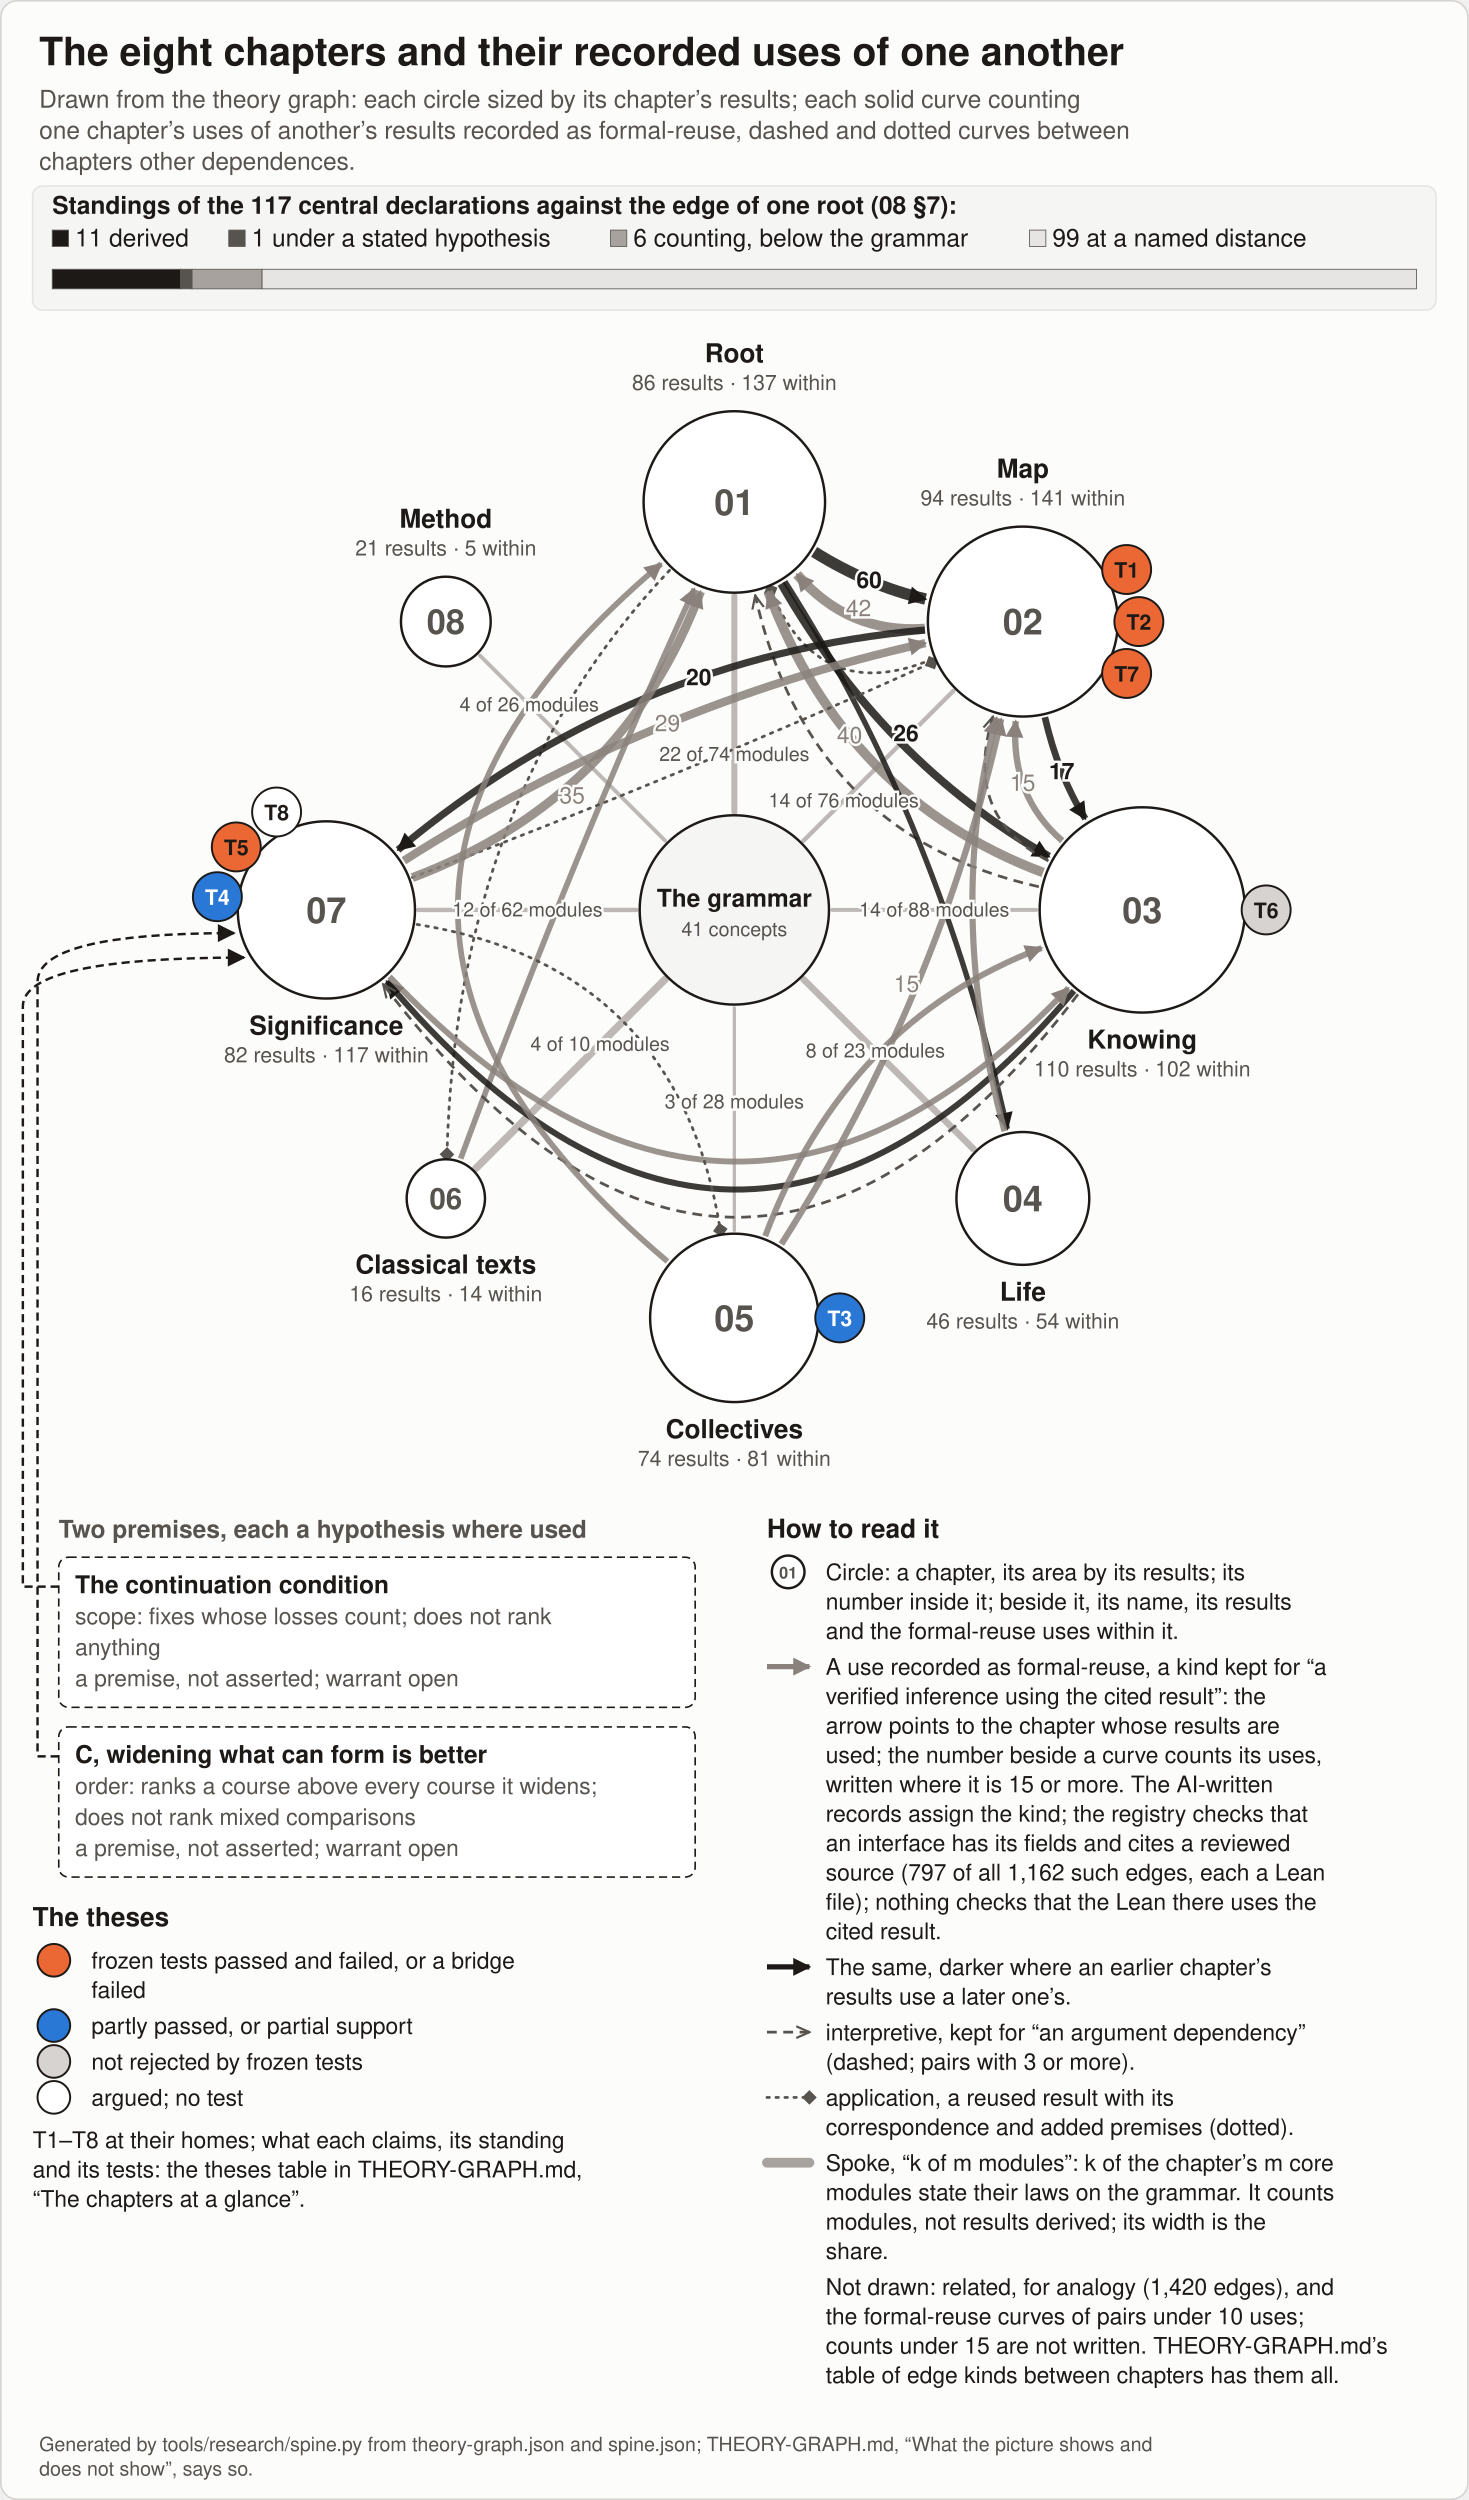
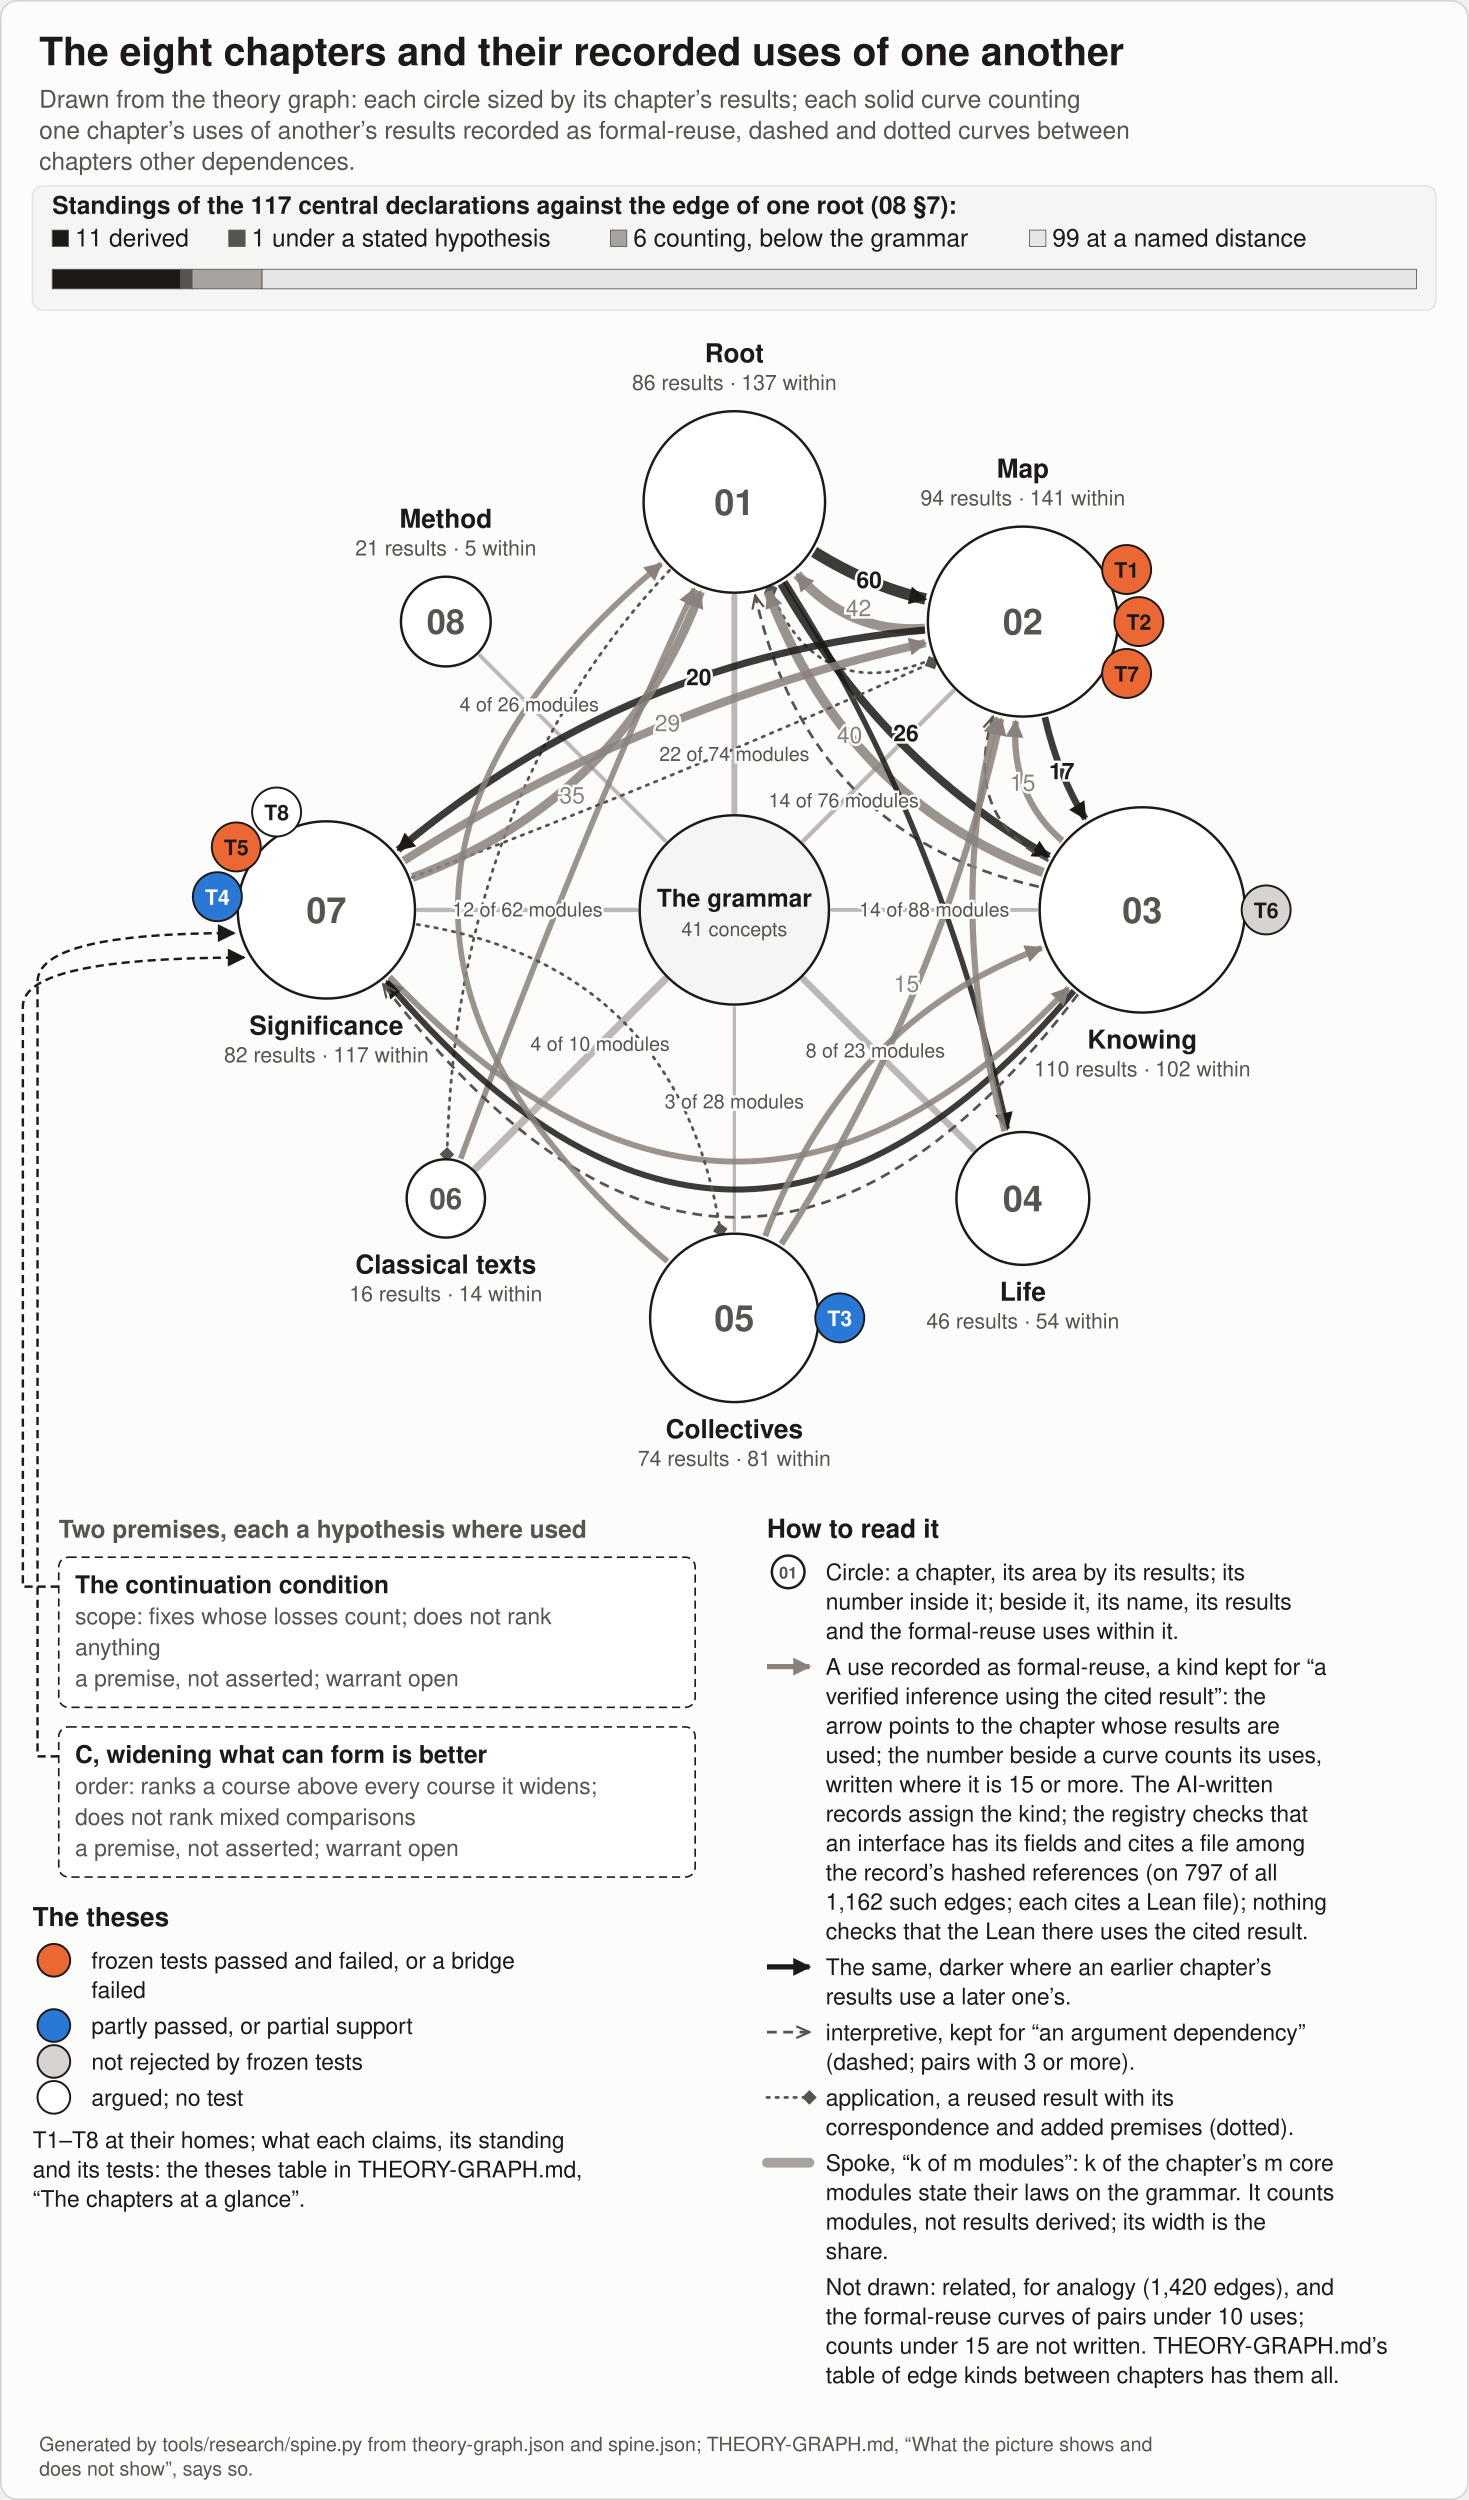
<svg xmlns="http://www.w3.org/2000/svg" viewBox="0 0 900 1532" width="900" height="1532" role="img" aria-labelledby="spine-title spine-desc" font-family="Helvetica, Arial, sans-serif">
  <defs>
    <marker id="fwd" viewBox="0 0 10 10" refX="9" refY="5" markerWidth="11" markerHeight="11" markerUnits="userSpaceOnUse" orient="auto">
      <path d="M0,0 L10,5 L0,10 z" fill="#8a817c" />
    </marker>
    <marker id="back" viewBox="0 0 10 10" refX="9" refY="5" markerWidth="11" markerHeight="11" markerUnits="userSpaceOnUse" orient="auto">
      <path d="M0,0 L10,5 L0,10 z" fill="#1c1917" />
    </marker>
    <marker id="thin" viewBox="0 0 10 10" refX="9" refY="5" markerWidth="9" markerHeight="9" markerUnits="userSpaceOnUse" orient="auto">
      <path d="M0,1 L9,5 L0,9" fill="none" stroke="#57534e" stroke-width="1.5" />
    </marker>
    <marker id="diamond" viewBox="0 0 10 10" refX="5" refY="5" markerWidth="9" markerHeight="9" markerUnits="userSpaceOnUse" orient="auto">
      <path d="M5,0 L10,5 L5,10 L0,5 z" fill="#57534e" />
    </marker>
  </defs>
  <rect x="0.5" y="0.5" width="899" height="1531" rx="10" fill="#fcfcfb" stroke="#d6d3d1" />
  <text x="24" y="40" font-size="24" font-weight="bold" text-anchor="start" fill="#1c1917">The eight chapters and their recorded uses of one another</text>
  <text x="24" y="66" font-size="15" text-anchor="start" fill="#57534e">Drawn from the theory graph: each circle sized by its chapter’s results; each solid curve counting</text>
  <text x="24" y="85" font-size="15" text-anchor="start" fill="#57534e">one chapter’s uses of another’s results recorded as formal-reuse, dashed and dotted curves between</text>
  <text x="24" y="104" font-size="15" text-anchor="start" fill="#57534e">chapters other dependences.</text>
  <rect x="20" y="114" width="860" height="76" rx="6" fill="#f5f5f4" stroke="#e7e5e4" />
  <text x="32" y="131" font-size="15" font-weight="bold" text-anchor="start" fill="#1c1917">Standings of the 117 central declarations against the edge of one root (08 §7):</text>
  <rect x="32" y="141" width="10" height="10" fill="#1c1917" stroke="#57534e" stroke-width="0.5" />
  <text x="46" y="151" font-size="15" text-anchor="start" fill="#1c1917">11 derived</text>
  <rect x="140.2" y="141" width="10" height="10" fill="#57534e" stroke="#57534e" stroke-width="0.5" />
  <text x="154.2" y="151" font-size="15" text-anchor="start" fill="#1c1917">1 under a stated hypothesis</text>
  <rect x="374.1" y="141" width="10" height="10" fill="#a8a29e" stroke="#57534e" stroke-width="0.5" />
  <text x="388.1" y="151" font-size="15" text-anchor="start" fill="#1c1917">6 counting, below the grammar</text>
  <rect x="630.9" y="141" width="10" height="10" fill="#e7e5e4" stroke="#57534e" stroke-width="0.5" />
  <text x="644.9" y="151" font-size="15" text-anchor="start" fill="#1c1917">99 at a named distance</text>
  <rect x="32" y="165" width="78.6" height="12" fill="#1c1917" stroke="#57534e" stroke-width="0.5" />
  <rect x="110.6" y="165" width="7.1" height="12" fill="#57534e" stroke="#57534e" stroke-width="0.5" />
  <rect x="117.7" y="165" width="42.9" height="12" fill="#a8a29e" stroke="#57534e" stroke-width="0.5" />
  <rect x="160.6" y="165" width="707.4" height="12" fill="#e7e5e4" stroke="#57534e" stroke-width="0.5" />
  <line x1="450" y1="365.3" x2="450" y2="497.6" stroke="#a8a29e" stroke-opacity="0.75" stroke-width="3.7" stroke-linecap="round" />
  <line x1="584.2" y1="423.4" x2="492.4" y2="515.2" stroke="#a8a29e" stroke-opacity="0.75" stroke-width="2.7" stroke-linecap="round" />
  <line x1="635.1" y1="557.6" x2="510" y2="557.6" stroke="#a8a29e" stroke-opacity="0.75" stroke-width="2.4" stroke-linecap="round" />
  <line x1="596.6" y1="704.2" x2="492.4" y2="600.1" stroke="#a8a29e" stroke-opacity="0.75" stroke-width="4.1" stroke-linecap="round" />
  <line x1="450" y1="754" x2="450" y2="617.6" stroke="#a8a29e" stroke-opacity="0.75" stroke-width="2" stroke-linecap="round" />
  <line x1="291.6" y1="716" x2="407.6" y2="600.1" stroke="#a8a29e" stroke-opacity="0.75" stroke-width="4.6" stroke-linecap="round" />
  <line x1="256.3" y1="557.6" x2="390" y2="557.6" stroke="#a8a29e" stroke-opacity="0.75" stroke-width="2.7" stroke-linecap="round" />
  <line x1="294.1" y1="401.7" x2="407.6" y2="515.2" stroke="#a8a29e" stroke-opacity="0.75" stroke-width="2.4" stroke-linecap="round" />
  <circle cx="450" cy="557.6" r="58" fill="#f5f5f4" stroke="#1c1917" stroke-width="1.5" />
  <text x="450" y="555.6" font-size="15" font-weight="bold" text-anchor="middle" fill="#1c1917">The grammar</text>
  <text x="450" y="573.6" font-size="12" text-anchor="middle" fill="#57534e">41 concepts</text>
  <path d="M498.9,338.2 Q532.3,359 567.2,367.1" fill="none" stroke="#1c1917" stroke-opacity="0.85" stroke-width="7" marker-end="url(#back)" />
  <path d="M566.8,385.2 Q520,388.6 488.4,352" fill="none" stroke="#8a817c" stroke-opacity="0.85" stroke-width="6" marker-end="url(#fwd)" />
  <path d="M571.2,404 Q501.7,432.9 472.3,361.9" fill="none" stroke="#57534e" stroke-width="1.7" stroke-dasharray="1.5 4" stroke-linecap="round" marker-end="url(#diamond)" />
  <path d="M478.7,357.7 Q541.1,466.6 642.8,524.9" fill="none" stroke="#1c1917" stroke-opacity="0.85" stroke-width="4.9" marker-end="url(#back)" />
  <path d="M639.2,534.7 Q518.4,489.2 470.7,362.5" fill="none" stroke="#8a817c" stroke-opacity="0.85" stroke-width="5.9" marker-end="url(#fwd)" />
  <path d="M636.6,543.4 Q495.8,511.8 462.8,364.9" fill="none" stroke="#57534e" stroke-width="1.7" stroke-dasharray="6 4" marker-end="url(#thin)" />
  <path d="M481,356.3 Q576,505.5 617.3,691.8" fill="none" stroke="#1c1917" stroke-opacity="0.85" stroke-width="3.3" marker-end="url(#back)" />
  <path d="M410.3,349.5 Q279.7,487.1 273.9,707.4" fill="none" stroke="#57534e" stroke-width="1.7" stroke-dasharray="1.5 4" stroke-linecap="round" marker-end="url(#diamond)" />
  <path d="M282.3,710 Q353.6,517.7 425.5,360.9" fill="none" stroke="#8a817c" stroke-opacity="0.85" stroke-width="3.5" marker-end="url(#fwd)" />
  <path d="M640.3,439.5 Q648.6,475.4 665.1,501.7" fill="none" stroke="#1c1917" stroke-opacity="0.85" stroke-width="4.1" marker-end="url(#back)" />
  <path d="M650.9,515.2 Q619,487.6 622.4,441.9" fill="none" stroke="#8a817c" stroke-opacity="0.85" stroke-width="3.9" marker-end="url(#fwd)" />
  <path d="M642.5,527.6 Q589.5,499.9 608.5,439.2" fill="none" stroke="#57534e" stroke-width="1.7" stroke-dasharray="6 4" marker-end="url(#thin)" />
  <path d="M566.8,386.1 Q385.6,402.1 243.9,520.8" fill="none" stroke="#1c1917" stroke-opacity="0.85" stroke-width="4.4" marker-end="url(#back)" />
  <path d="M247.5,527.4 Q397.8,431.7 567.1,394.1" fill="none" stroke="#8a817c" stroke-opacity="0.85" stroke-width="5.1" marker-end="url(#fwd)" />
  <path d="M252.7,537.7 Q416.2,476 571,406.1" fill="none" stroke="#57534e" stroke-width="1.7" stroke-dasharray="1.5 4" stroke-linecap="round" marker-end="url(#diamond)" />
  <path d="M658.1,607.2 Q450,853.6 237,601.4" fill="none" stroke="#1c1917" stroke-opacity="0.85" stroke-width="3.7" marker-end="url(#back)" />
  <path d="M660.6,609.3 Q450,885.6 234.8,603.2" fill="none" stroke="#57534e" stroke-width="1.7" stroke-dasharray="6 4" marker-end="url(#thin)" />
  <path d="M238.7,598.5 Q450,821.6 654.7,605.5" fill="none" stroke="#8a817c" stroke-opacity="0.85" stroke-width="3.6" marker-end="url(#fwd)" />
  <path d="M615.6,693.2 Q578.8,557.6 610.7,439.9" fill="none" stroke="#8a817c" stroke-opacity="0.85" stroke-width="3.8" marker-end="url(#fwd)" />
  <path d="M409,773 Q154,557.6 405.2,345.5" fill="none" stroke="#8a817c" stroke-opacity="0.85" stroke-width="3.5" marker-end="url(#fwd)" />
  <path d="M478.8,762.4 Q576,609.8 613.5,440.6" fill="none" stroke="#8a817c" stroke-opacity="0.85" stroke-width="3.9" marker-end="url(#fwd)" />
  <path d="M468.9,757.5 Q518.4,626.1 638.3,580.9" fill="none" stroke="#8a817c" stroke-opacity="0.85" stroke-width="3.7" marker-end="url(#fwd)" />
  <path d="M252.7,537.8 Q381.6,489.2 429.3,362.5" fill="none" stroke="#8a817c" stroke-opacity="0.85" stroke-width="5.5" marker-end="url(#fwd)" />
  <path d="M255.6,566.5 Q415.5,592.1 441.4,753.7" fill="none" stroke="#57534e" stroke-width="1.7" stroke-dasharray="1.5 4" stroke-linecap="round" marker-end="url(#diamond)" />
  <circle cx="450" cy="307.6" r="55.6" fill="#ffffff" stroke="#1c1917" stroke-width="1.5" />
  <text x="450" y="315.6" font-size="22" font-weight="bold" text-anchor="middle" fill="#57534e">01</text>
  <text x="450" y="222" font-size="16" font-weight="bold" text-anchor="middle" fill="#1c1917" stroke="#fcfcfb" stroke-width="3" paint-order="stroke">Root</text>
  <text x="450" y="239" font-size="13" text-anchor="middle" fill="#57534e" stroke="#fcfcfb" stroke-width="3" paint-order="stroke">86 results · 137 within</text>
  <circle cx="626.8" cy="380.9" r="58.2" fill="#ffffff" stroke="#1c1917" stroke-width="1.5" />
  <text x="626.8" y="388.8" font-size="22" font-weight="bold" text-anchor="middle" fill="#57534e">02</text>
  <text x="626.8" y="292.7" font-size="16" font-weight="bold" text-anchor="middle" fill="#1c1917" stroke="#fcfcfb" stroke-width="3" paint-order="stroke">Map</text>
  <text x="626.8" y="309.7" font-size="13" text-anchor="middle" fill="#57534e" stroke="#fcfcfb" stroke-width="3" paint-order="stroke">94 results · 141 within</text>
  <circle cx="700" cy="557.6" r="62.9" fill="#ffffff" stroke="#1c1917" stroke-width="1.5" />
  <text x="700" y="565.6" font-size="22" font-weight="bold" text-anchor="middle" fill="#57534e">03</text>
  <text x="700" y="642.6" font-size="16" font-weight="bold" text-anchor="middle" fill="#1c1917" stroke="#fcfcfb" stroke-width="3" paint-order="stroke">Knowing</text>
  <text x="700" y="659.6" font-size="13" text-anchor="middle" fill="#57534e" stroke="#fcfcfb" stroke-width="3" paint-order="stroke">110 results · 102 within</text>
  <circle cx="626.8" cy="734.4" r="40.7" fill="#ffffff" stroke="#1c1917" stroke-width="1.5" />
  <text x="626.8" y="742.3" font-size="22" font-weight="bold" text-anchor="middle" fill="#57534e">04</text>
  <text x="626.8" y="797.1" font-size="16" font-weight="bold" text-anchor="middle" fill="#1c1917" stroke="#fcfcfb" stroke-width="3" paint-order="stroke">Life</text>
  <text x="626.8" y="814.1" font-size="13" text-anchor="middle" fill="#57534e" stroke="#fcfcfb" stroke-width="3" paint-order="stroke">46 results · 54 within</text>
  <circle cx="450" cy="807.6" r="51.6" fill="#ffffff" stroke="#1c1917" stroke-width="1.5" />
  <text x="450" y="815.6" font-size="22" font-weight="bold" text-anchor="middle" fill="#57534e">05</text>
  <text x="450" y="881.3" font-size="16" font-weight="bold" text-anchor="middle" fill="#1c1917" stroke="#fcfcfb" stroke-width="3" paint-order="stroke">Collectives</text>
  <text x="450" y="898.3" font-size="13" text-anchor="middle" fill="#57534e" stroke="#fcfcfb" stroke-width="3" paint-order="stroke">74 results · 81 within</text>
  <circle cx="273.2" cy="734.4" r="24" fill="#ffffff" stroke="#1c1917" stroke-width="1.5" />
  <text x="273.2" y="740.9" font-size="18" font-weight="bold" text-anchor="middle" fill="#57534e">06</text>
  <text x="273.2" y="780.4" font-size="16" font-weight="bold" text-anchor="middle" fill="#1c1917" stroke="#fcfcfb" stroke-width="3" paint-order="stroke">Classical texts</text>
  <text x="273.2" y="797.4" font-size="13" text-anchor="middle" fill="#57534e" stroke="#fcfcfb" stroke-width="3" paint-order="stroke">16 results · 14 within</text>
  <circle cx="200" cy="557.6" r="54.3" fill="#ffffff" stroke="#1c1917" stroke-width="1.5" />
  <text x="200" y="565.6" font-size="22" font-weight="bold" text-anchor="middle" fill="#57534e">07</text>
  <text x="200" y="634" font-size="16" font-weight="bold" text-anchor="middle" fill="#1c1917" stroke="#fcfcfb" stroke-width="3" paint-order="stroke">Significance</text>
  <text x="200" y="651" font-size="13" text-anchor="middle" fill="#57534e" stroke="#fcfcfb" stroke-width="3" paint-order="stroke">82 results · 117 within</text>
  <circle cx="273.2" cy="380.9" r="27.5" fill="#ffffff" stroke="#1c1917" stroke-width="1.5" />
  <text x="273.2" y="388.4" font-size="21" font-weight="bold" text-anchor="middle" fill="#57534e">08</text>
  <text x="273.2" y="323.4" font-size="16" font-weight="bold" text-anchor="middle" fill="#1c1917" stroke="#fcfcfb" stroke-width="3" paint-order="stroke">Method</text>
  <text x="273.2" y="340.4" font-size="13" text-anchor="middle" fill="#57534e" stroke="#fcfcfb" stroke-width="3" paint-order="stroke">21 results · 5 within</text>
  <circle cx="690.4" cy="349" r="15" fill="#eb6834" stroke="#1c1917" stroke-width="1.2" />
  <text x="690.4" y="354" font-size="13" font-weight="bold" text-anchor="middle" fill="#1c1917">T1</text>
  <circle cx="697.9" cy="380.9" r="15" fill="#eb6834" stroke="#1c1917" stroke-width="1.2" />
  <text x="697.9" y="385.9" font-size="13" font-weight="bold" text-anchor="middle" fill="#1c1917">T2</text>
  <circle cx="690.4" cy="412.7" r="15" fill="#eb6834" stroke="#1c1917" stroke-width="1.2" />
  <text x="690.4" y="417.7" font-size="13" font-weight="bold" text-anchor="middle" fill="#1c1917">T7</text>
  <circle cx="514.6" cy="807.6" r="15" fill="#2a78d6" stroke="#1c1917" stroke-width="1.2" />
  <text x="514.6" y="812.6" font-size="13" font-weight="bold" text-anchor="middle" fill="#ffffff">T3</text>
  <circle cx="133.2" cy="549.5" r="15" fill="#2a78d6" stroke="#1c1917" stroke-width="1.2" />
  <text x="133.2" y="554.5" font-size="13" font-weight="bold" text-anchor="middle" fill="#ffffff">T4</text>
  <circle cx="144.8" cy="519" r="15" fill="#eb6834" stroke="#1c1917" stroke-width="1.2" />
  <text x="144.8" y="524" font-size="13" font-weight="bold" text-anchor="middle" fill="#1c1917">T5</text>
  <circle cx="169.5" cy="497.6" r="15" fill="#ffffff" stroke="#1c1917" stroke-width="1.2" />
  <text x="169.5" y="502.6" font-size="13" font-weight="bold" text-anchor="middle" fill="#1c1917">T8</text>
  <circle cx="775.9" cy="557.6" r="15" fill="#d6d3d1" stroke="#1c1917" stroke-width="1.2" />
  <text x="775.9" y="562.6" font-size="13" font-weight="bold" text-anchor="middle" fill="#1c1917">T6</text>
  <text x="450" y="466.3" font-size="12" text-anchor="middle" fill="#57534e" stroke="#fcfcfb" stroke-width="3" paint-order="stroke">22 of 74 modules</text>
  <text x="517" y="494.7" font-size="12" text-anchor="middle" fill="#57534e" stroke="#fcfcfb" stroke-width="3" paint-order="stroke">14 of 76 modules</text>
  <text x="572.5" y="561.6" font-size="12" text-anchor="middle" fill="#57534e" stroke="#fcfcfb" stroke-width="3" paint-order="stroke">14 of 88 modules</text>
  <text x="536.4" y="648" font-size="12" text-anchor="middle" fill="#57534e" stroke="#fcfcfb" stroke-width="3" paint-order="stroke">8 of 23 modules</text>
  <text x="450" y="679.2" font-size="12" text-anchor="middle" fill="#57534e" stroke="#fcfcfb" stroke-width="3" paint-order="stroke">3 of 28 modules</text>
  <text x="367.7" y="643.9" font-size="12" text-anchor="middle" fill="#57534e" stroke="#fcfcfb" stroke-width="3" paint-order="stroke">4 of 10 modules</text>
  <text x="323.2" y="561.6" font-size="12" text-anchor="middle" fill="#57534e" stroke="#fcfcfb" stroke-width="3" paint-order="stroke">12 of 62 modules</text>
  <text x="324.3" y="435.9" font-size="12" text-anchor="middle" fill="#57534e" stroke="#fcfcfb" stroke-width="3" paint-order="stroke">4 of 26 modules</text>
  <text x="532.6" y="360.3" font-size="14" font-weight="bold" text-anchor="middle" fill="#1c1917" stroke="#fcfcfb" stroke-width="3" paint-order="stroke">60</text>
  <text x="526.1" y="377.6" font-size="14" text-anchor="middle" fill="#8a817c" stroke="#fcfcfb" stroke-width="3" paint-order="stroke">42</text>
  <text x="520.6" y="455.4" font-size="14" text-anchor="middle" fill="#8a817c" stroke="#fcfcfb" stroke-width="3" paint-order="stroke">40</text>
  <text x="350.6" y="492.3" font-size="14" text-anchor="middle" fill="#8a817c" stroke="#fcfcfb" stroke-width="3" paint-order="stroke">35</text>
  <text x="409" y="448.1" font-size="14" text-anchor="middle" fill="#8a817c" stroke="#fcfcfb" stroke-width="3" paint-order="stroke">29</text>
  <text x="555.2" y="454.2" font-size="14" font-weight="bold" text-anchor="middle" fill="#1c1917" stroke="#fcfcfb" stroke-width="3" paint-order="stroke">26</text>
  <text x="428.2" y="419.9" font-size="14" font-weight="bold" text-anchor="middle" fill="#1c1917" stroke="#fcfcfb" stroke-width="3" paint-order="stroke">20</text>
  <text x="650.6" y="477.5" font-size="14" font-weight="bold" text-anchor="middle" fill="#1c1917" stroke="#fcfcfb" stroke-width="3" paint-order="stroke">17</text>
  <text x="626.7" y="484.6" font-size="14" text-anchor="middle" fill="#8a817c" stroke="#fcfcfb" stroke-width="3" paint-order="stroke">15</text>
  <text x="555.5" y="607.8" font-size="14" text-anchor="middle" fill="#8a817c" stroke="#fcfcfb" stroke-width="3" paint-order="stroke">15</text>
  <text x="36" y="942.3" font-size="15" font-weight="bold" text-anchor="start" fill="#57534e">Two premises, each a hypothesis where used</text>
  <rect x="36" y="954.256" width="390" height="92" rx="6" fill="#ffffff" stroke="#1c1917" stroke-dasharray="5 3" />
  <text x="46" y="976.3" font-size="15" font-weight="bold" text-anchor="start" fill="#1c1917">The continuation condition</text>
  <text x="46" y="995.3" font-size="14" text-anchor="start" fill="#57534e">scope: fixes whose losses count; does not rank</text>
  <text x="46" y="1014.3" font-size="14" text-anchor="start" fill="#57534e">anything</text>
  <text x="46" y="1033.3" font-size="14" text-anchor="start" fill="#57534e">a premise, not asserted; warrant open</text>
  <path d="M36,972.3 L14,972.3 L14,616.8 Q14,586.8 149.5,586.8" fill="none" stroke="#1c1917" stroke-width="1.5" stroke-dasharray="5 3" marker-end="url(#back)" />
  <rect x="36" y="1058.256" width="390" height="92" rx="6" fill="#ffffff" stroke="#1c1917" stroke-dasharray="5 3" />
  <text x="46" y="1080.3" font-size="15" font-weight="bold" text-anchor="start" fill="#1c1917">C, widening what can form is better</text>
  <text x="46" y="1099.3" font-size="14" text-anchor="start" fill="#57534e">order: ranks a course above every course it widens;</text>
  <text x="46" y="1118.3" font-size="14" text-anchor="start" fill="#57534e">does not rank mixed comparisons</text>
  <text x="46" y="1137.3" font-size="14" text-anchor="start" fill="#57534e">a premise, not asserted; warrant open</text>
  <path d="M36,1076.3 L23,1076.3 L23,601.8 Q23,571.8 143.4,571.8" fill="none" stroke="#1c1917" stroke-width="1.5" stroke-dasharray="5 3" marker-end="url(#back)" />
  <text x="20" y="1180.3" font-size="16" font-weight="bold" text-anchor="start" fill="#1c1917">The theses</text>
  <circle cx="33" cy="1201.256" r="10" fill="#eb6834" stroke="#1c1917" stroke-width="1.2" />
  <text x="56" y="1206.3" font-size="14" text-anchor="start" fill="#1c1917">frozen tests passed and failed, or a bridge</text>
  <text x="56" y="1224.3" font-size="14" text-anchor="start" fill="#1c1917">failed</text>
  <circle cx="33" cy="1241.256" r="10" fill="#2a78d6" stroke="#1c1917" stroke-width="1.2" />
  <text x="56" y="1246.3" font-size="14" text-anchor="start" fill="#1c1917">partly passed, or partial support</text>
  <circle cx="33" cy="1263.256" r="10" fill="#d6d3d1" stroke="#1c1917" stroke-width="1.2" />
  <text x="56" y="1268.3" font-size="14" text-anchor="start" fill="#1c1917">not rejected by frozen tests</text>
  <circle cx="33" cy="1285.256" r="10" fill="#ffffff" stroke="#1c1917" stroke-width="1.2" />
  <text x="56" y="1290.3" font-size="14" text-anchor="start" fill="#1c1917">argued; no test</text>
  <text x="20" y="1316.3" font-size="14" text-anchor="start" fill="#1c1917">T1–T8 at their homes; what each claims, its standing</text>
  <text x="20" y="1334.3" font-size="14" text-anchor="start" fill="#1c1917">and its tests: the theses table in THEORY-GRAPH.md,</text>
  <text x="20" y="1352.3" font-size="14" text-anchor="start" fill="#1c1917">“The chapters at a glance”.</text>
  <text x="470" y="942.3" font-size="16" font-weight="bold" text-anchor="start" fill="#1c1917">How to read it</text>
  <circle cx="483" cy="963.256" r="10" fill="#ffffff" stroke="#1c1917" stroke-width="1.5" />
  <text x="483" y="967.3" font-size="10" font-weight="bold" text-anchor="middle" fill="#57534e">01</text>
  <text x="506" y="968.3" font-size="14" text-anchor="start" fill="#1c1917">Circle: a chapter, its area by its results; its</text>
  <text x="506" y="986.3" font-size="14" text-anchor="start" fill="#1c1917">number inside it; beside it, its name, its results</text>
  <text x="506" y="1004.3" font-size="14" text-anchor="start" fill="#1c1917">and the formal-reuse uses within it.</text>
  <line x1="470" y1="1021.3" x2="496" y2="1021.3" stroke="#8a817c" stroke-width="3.2" marker-end="url(#fwd)" />
  <text x="506" y="1026.3" font-size="14" text-anchor="start" fill="#1c1917">A use recorded as formal-reuse, a kind kept for “a</text>
  <text x="506" y="1044.3" font-size="14" text-anchor="start" fill="#1c1917">verified inference using the cited result”: the</text>
  <text x="506" y="1062.3" font-size="14" text-anchor="start" fill="#1c1917">arrow points to the chapter whose results are</text>
  <text x="506" y="1080.3" font-size="14" text-anchor="start" fill="#1c1917">used; the number beside a curve counts its uses,</text>
  <text x="506" y="1098.3" font-size="14" text-anchor="start" fill="#1c1917">written where it is 15 or more. The AI-written</text>
  <text x="506" y="1116.3" font-size="14" text-anchor="start" fill="#1c1917">records assign the kind; the registry checks that</text>
-   <text x="506" y="1134.3" font-size="14" text-anchor="start" fill="#1c1917">an interface has its fields and cites a reviewed</text>
-   <text x="506" y="1152.3" font-size="14" text-anchor="start" fill="#1c1917">source (797 of all 1,162 such edges, each a Lean</text>
-   <text x="506" y="1170.3" font-size="14" text-anchor="start" fill="#1c1917">file); nothing checks that the Lean there uses the</text>
-   <text x="506" y="1188.3" font-size="14" text-anchor="start" fill="#1c1917">cited result.</text>
+   <text x="506" y="1134.3" font-size="14" text-anchor="start" fill="#1c1917">an interface has its fields and cites a file among</text>
+   <text x="506" y="1152.3" font-size="14" text-anchor="start" fill="#1c1917">the record’s hashed references (on 797 of all</text>
+   <text x="506" y="1170.3" font-size="14" text-anchor="start" fill="#1c1917">1,162 such edges; each cites a Lean file); nothing</text>
+   <text x="506" y="1188.3" font-size="14" text-anchor="start" fill="#1c1917">checks that the Lean there uses the cited result.</text>
  <line x1="470" y1="1205.3" x2="496" y2="1205.3" stroke="#1c1917" stroke-width="3.2" marker-end="url(#back)" />
  <text x="506" y="1210.3" font-size="14" text-anchor="start" fill="#1c1917">The same, darker where an earlier chapter’s</text>
  <text x="506" y="1228.3" font-size="14" text-anchor="start" fill="#1c1917">results use a later one’s.</text>
  <line x1="470" y1="1245.3" x2="496" y2="1245.3" stroke="#57534e" stroke-width="1.7" stroke-dasharray="6 4" marker-end="url(#thin)" />
  <text x="506" y="1250.3" font-size="14" text-anchor="start" fill="#1c1917">interpretive, kept for “an argument dependency”</text>
  <text x="506" y="1268.3" font-size="14" text-anchor="start" fill="#1c1917">(dashed; pairs with 3 or more).</text>
  <line x1="470" y1="1285.3" x2="496" y2="1285.3" stroke="#57534e" stroke-width="1.7" stroke-dasharray="1.5 4" stroke-linecap="round" marker-end="url(#diamond)" />
  <text x="506" y="1290.3" font-size="14" text-anchor="start" fill="#1c1917">application, a reused result with its</text>
  <text x="506" y="1308.3" font-size="14" text-anchor="start" fill="#1c1917">correspondence and added premises (dotted).</text>
  <line x1="470" y1="1325.3" x2="496" y2="1325.3" stroke="#a8a29e" stroke-width="6" stroke-linecap="round" />
  <text x="506" y="1330.3" font-size="14" text-anchor="start" fill="#1c1917">Spoke, “k of m modules”: k of the chapter’s m core</text>
  <text x="506" y="1348.3" font-size="14" text-anchor="start" fill="#1c1917">modules state their laws on the grammar. It counts</text>
  <text x="506" y="1366.3" font-size="14" text-anchor="start" fill="#1c1917">modules, not results derived; its width is the</text>
  <text x="506" y="1384.3" font-size="14" text-anchor="start" fill="#1c1917">share.</text>
  <text x="506" y="1406.3" font-size="14" text-anchor="start" fill="#1c1917">Not drawn: related, for analogy (1,420 edges), and</text>
  <text x="506" y="1424.3" font-size="14" text-anchor="start" fill="#1c1917">the formal-reuse curves of pairs under 10 uses;</text>
  <text x="506" y="1442.3" font-size="14" text-anchor="start" fill="#1c1917">counts under 15 are not written. THEORY-GRAPH.md’s</text>
  <text x="506" y="1460.3" font-size="14" text-anchor="start" fill="#1c1917">table of edge kinds between chapters has them all.</text>
  <text x="24" y="1502" font-size="12" text-anchor="start" fill="#57534e">Generated by tools/research/spine.py from theory-graph.json and spine.json; THEORY-GRAPH.md, “What the picture shows and</text>
  <text x="24" y="1517" font-size="12" text-anchor="start" fill="#57534e">does not show”, says so.</text>
</svg>
